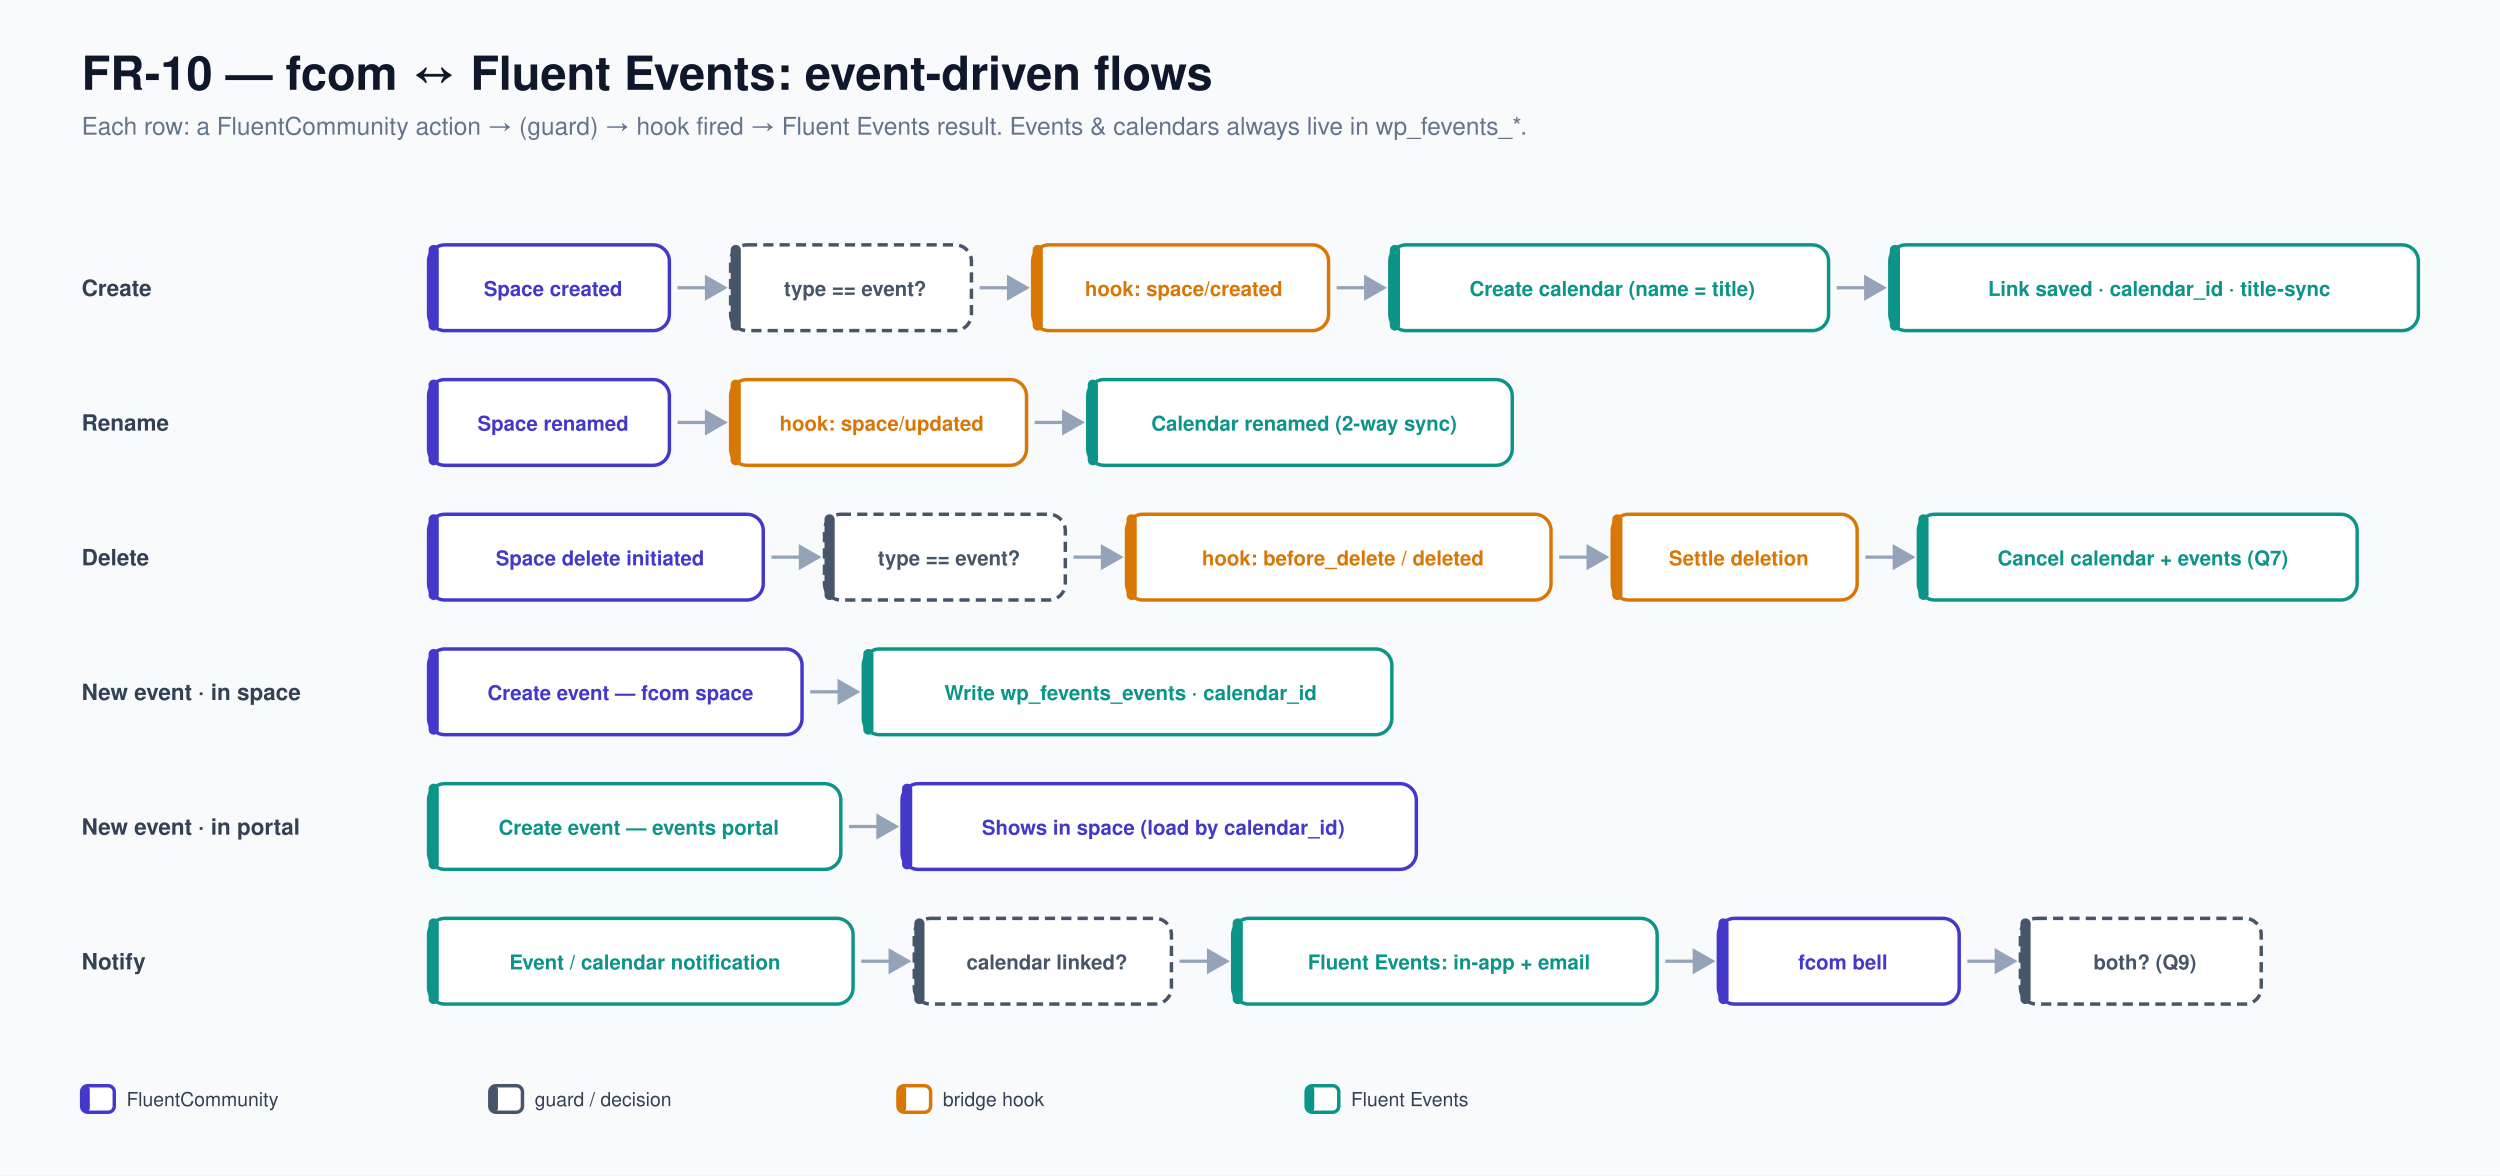
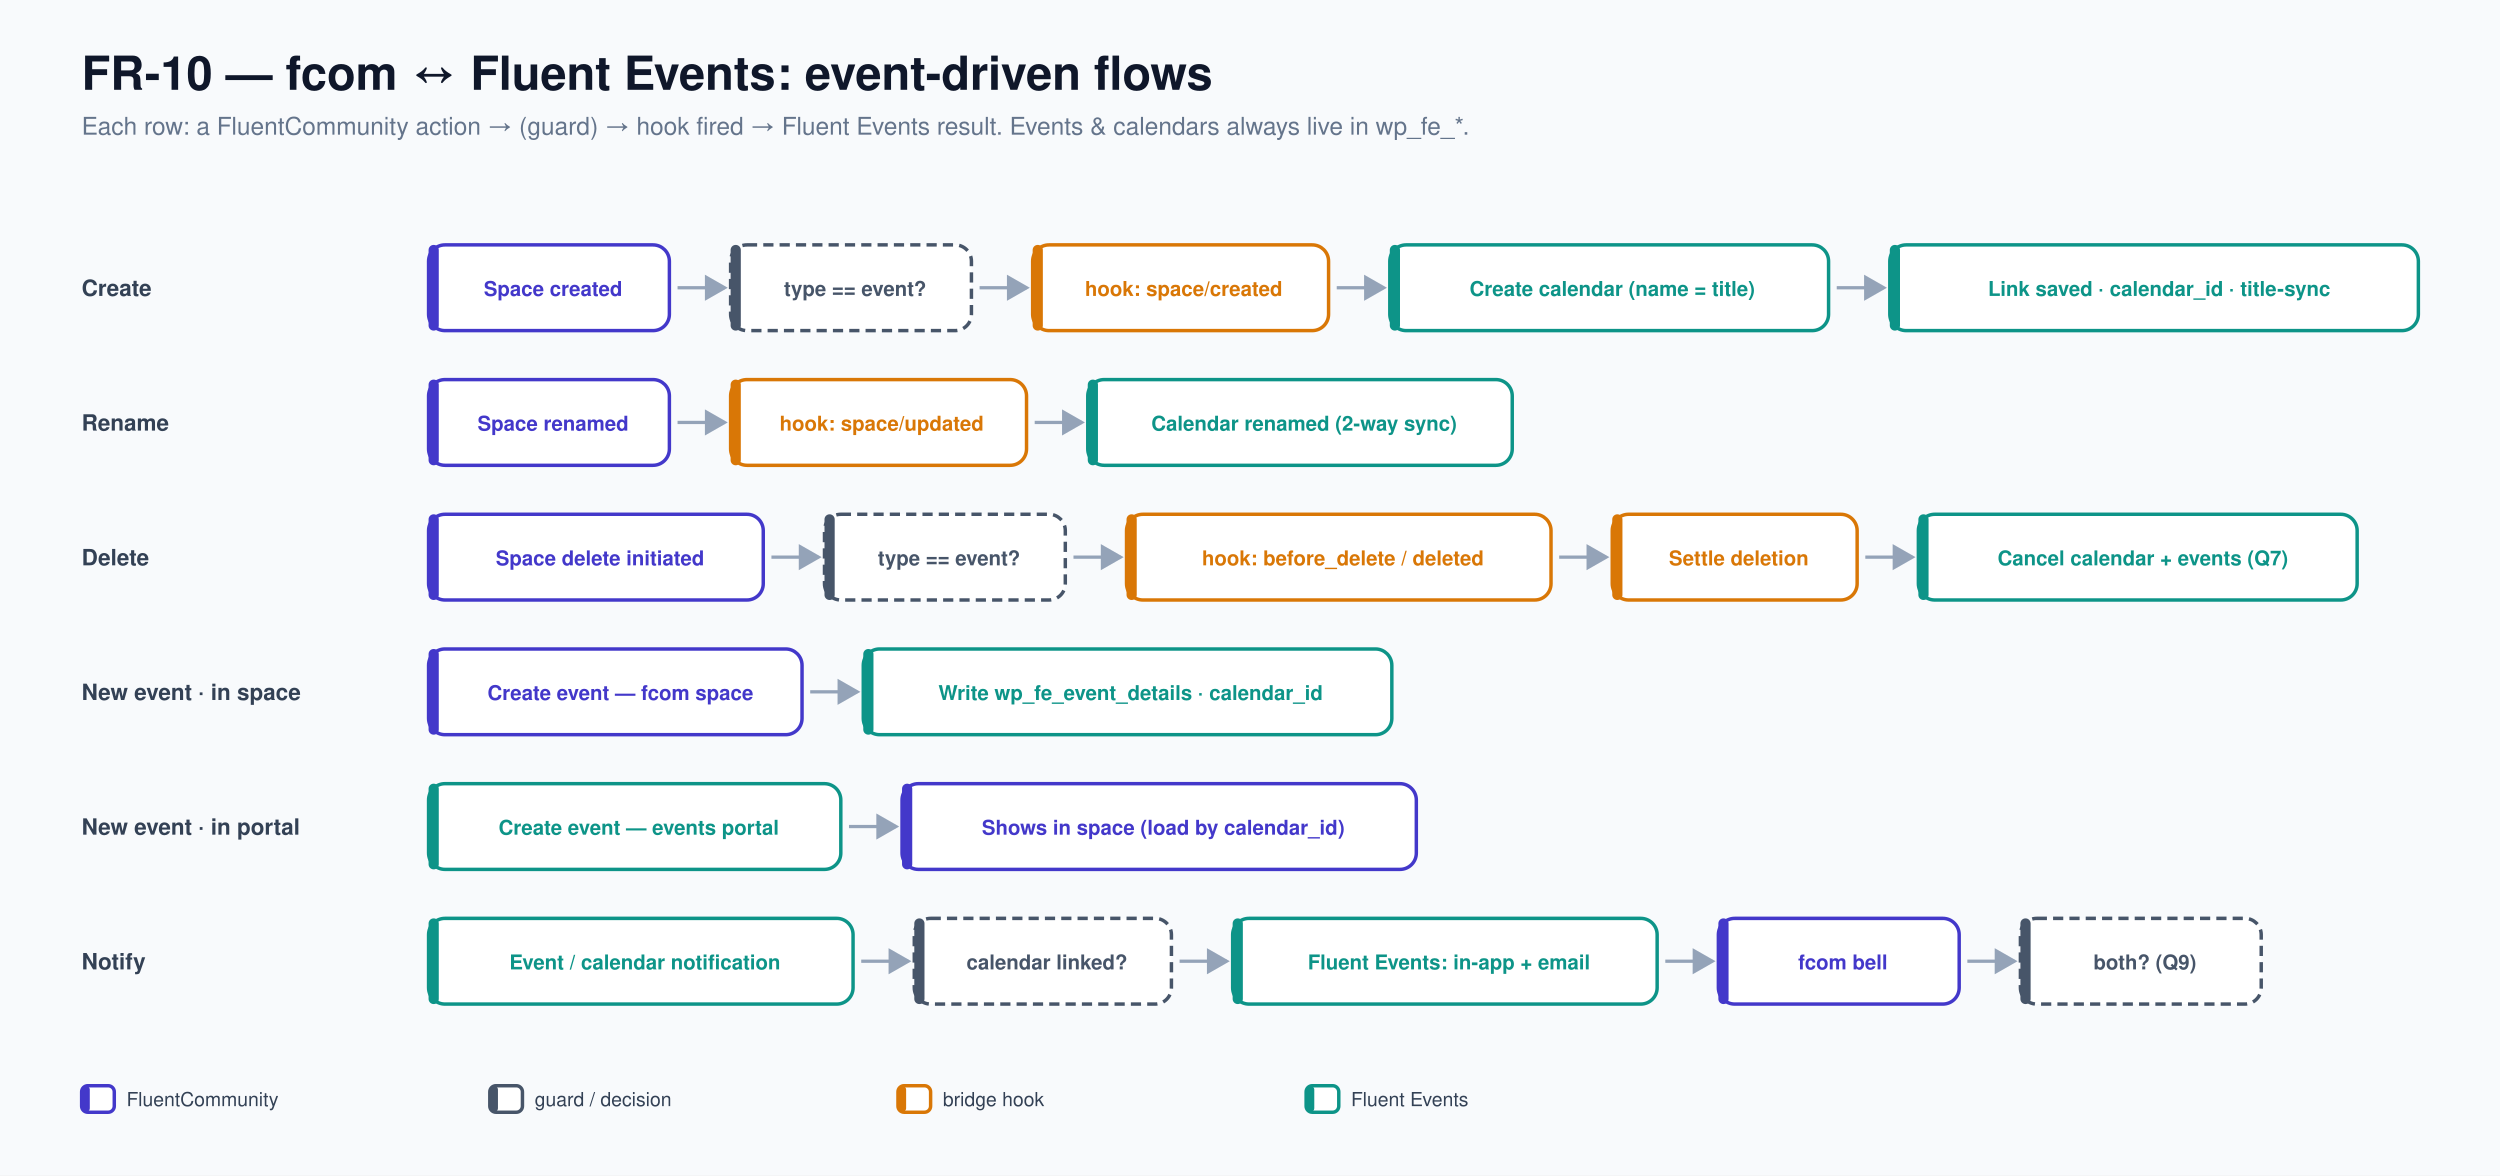
<svg xmlns="http://www.w3.org/2000/svg" width="1225" height="576" viewBox="0 0 1225 576" font-family="ui-sans-serif,Segoe UI,Helvetica,Arial,sans-serif">
  <defs>
    <marker id="arr" markerWidth="10" markerHeight="10" refX="7" refY="5" orient="auto">
      <path d="M1,1 L8,5 L1,9 z" fill="#94a3b8" />
    </marker>
  </defs>
  <rect x="0" y="0" width="1225" height="576" fill="#f8fafc" />
  <text x="40" y="44" font-size="23" font-weight="700" fill="#0f172a">FR-10 — fcom ↔ Fluent Events: event-driven flows</text>
-   <text x="40" y="66" font-size="12" fill="#64748b">Each row: a FluentCommunity action → (guard) → hook fired → Fluent Events result. Events &amp; calendars always live in wp_fevents_*.</text>
+   <text x="40" y="66" font-size="12" fill="#64748b">Each row: a FluentCommunity action → (guard) → hook fired → Fluent Events result. Events &amp; calendars always live in wp_fe_*.</text>
  <text x="40" y="145" font-size="11" font-weight="700" fill="#334155">Create</text>
  <line x1="332" y1="141" x2="355" y2="141" stroke="#94a3b8" stroke-width="1.6" marker-end="url(#arr)" />
  <line x1="480" y1="141" x2="503" y2="141" stroke="#94a3b8" stroke-width="1.6" marker-end="url(#arr)" />
  <line x1="655" y1="141" x2="678" y2="141" stroke="#94a3b8" stroke-width="1.6" marker-end="url(#arr)" />
  <line x1="900" y1="141" x2="923" y2="141" stroke="#94a3b8" stroke-width="1.6" marker-end="url(#arr)" />
  <rect x="210" y="120" width="118" height="42" rx="8" fill="#ffffff" stroke="#4338ca" stroke-width="1.7" />
  <rect x="210" y="120" width="5" height="42" rx="2.5" fill="#4338ca" />
  <text x="271" y="145" font-size="10" font-weight="600" fill="#4338ca" text-anchor="middle">Space created</text>
  <rect x="358" y="120" width="118" height="42" rx="8" fill="#ffffff" stroke="#475569" stroke-width="1.7" stroke-dasharray="5,3" />
  <rect x="358" y="120" width="5" height="42" rx="2.5" fill="#475569" />
  <text x="419" y="145" font-size="10" font-weight="600" fill="#475569" text-anchor="middle">type == event?</text>
  <rect x="506" y="120" width="145" height="42" rx="8" fill="#ffffff" stroke="#d97706" stroke-width="1.7" />
  <rect x="506" y="120" width="5" height="42" rx="2.5" fill="#d97706" />
  <text x="580" y="145" font-size="10" font-weight="600" fill="#d97706" text-anchor="middle">hook: space/created</text>
  <rect x="681" y="120" width="215" height="42" rx="8" fill="#ffffff" stroke="#0d9488" stroke-width="1.7" />
  <rect x="681" y="120" width="5" height="42" rx="2.5" fill="#0d9488" />
  <text x="790" y="145" font-size="10" font-weight="600" fill="#0d9488" text-anchor="middle">Create calendar (name = title)</text>
  <rect x="926" y="120" width="259" height="42" rx="8" fill="#ffffff" stroke="#0d9488" stroke-width="1.7" />
  <rect x="926" y="120" width="5" height="42" rx="2.5" fill="#0d9488" />
  <text x="1058" y="145" font-size="10" font-weight="600" fill="#0d9488" text-anchor="middle">Link saved · calendar_id · title-sync</text>
  <text x="40" y="211" font-size="11" font-weight="700" fill="#334155">Rename</text>
  <line x1="332" y1="207" x2="355" y2="207" stroke="#94a3b8" stroke-width="1.6" marker-end="url(#arr)" />
  <line x1="507" y1="207" x2="530" y2="207" stroke="#94a3b8" stroke-width="1.6" marker-end="url(#arr)" />
  <rect x="210" y="186" width="118" height="42" rx="8" fill="#ffffff" stroke="#4338ca" stroke-width="1.7" />
  <rect x="210" y="186" width="5" height="42" rx="2.5" fill="#4338ca" />
  <text x="271" y="211" font-size="10" font-weight="600" fill="#4338ca" text-anchor="middle">Space renamed</text>
  <rect x="358" y="186" width="145" height="42" rx="8" fill="#ffffff" stroke="#d97706" stroke-width="1.7" />
  <rect x="358" y="186" width="5" height="42" rx="2.5" fill="#d97706" />
  <text x="432" y="211" font-size="10" font-weight="600" fill="#d97706" text-anchor="middle">hook: space/updated</text>
  <rect x="533" y="186" width="208" height="42" rx="8" fill="#ffffff" stroke="#0d9488" stroke-width="1.7" />
  <rect x="533" y="186" width="5" height="42" rx="2.5" fill="#0d9488" />
  <text x="639" y="211" font-size="10" font-weight="600" fill="#0d9488" text-anchor="middle">Calendar renamed (2-way sync)</text>
  <text x="40" y="277" font-size="11" font-weight="700" fill="#334155">Delete</text>
  <line x1="378" y1="273" x2="401" y2="273" stroke="#94a3b8" stroke-width="1.6" marker-end="url(#arr)" />
  <line x1="526" y1="273" x2="549" y2="273" stroke="#94a3b8" stroke-width="1.6" marker-end="url(#arr)" />
  <line x1="764" y1="273" x2="787" y2="273" stroke="#94a3b8" stroke-width="1.6" marker-end="url(#arr)" />
  <line x1="914" y1="273" x2="937" y2="273" stroke="#94a3b8" stroke-width="1.6" marker-end="url(#arr)" />
  <rect x="210" y="252" width="164" height="42" rx="8" fill="#ffffff" stroke="#4338ca" stroke-width="1.7" />
  <rect x="210" y="252" width="5" height="42" rx="2.5" fill="#4338ca" />
  <text x="294" y="277" font-size="10" font-weight="600" fill="#4338ca" text-anchor="middle">Space delete initiated</text>
  <rect x="404" y="252" width="118" height="42" rx="8" fill="#ffffff" stroke="#475569" stroke-width="1.7" stroke-dasharray="5,3" />
  <rect x="404" y="252" width="5" height="42" rx="2.5" fill="#475569" />
  <text x="465" y="277" font-size="10" font-weight="600" fill="#475569" text-anchor="middle">type == event?</text>
  <rect x="552" y="252" width="208" height="42" rx="8" fill="#ffffff" stroke="#d97706" stroke-width="1.7" />
  <rect x="552" y="252" width="5" height="42" rx="2.5" fill="#d97706" />
  <text x="658" y="277" font-size="10" font-weight="600" fill="#d97706" text-anchor="middle">hook: before_delete / deleted</text>
  <rect x="790" y="252" width="120" height="42" rx="8" fill="#ffffff" stroke="#d97706" stroke-width="1.7" />
  <rect x="790" y="252" width="5" height="42" rx="2.5" fill="#d97706" />
  <text x="852" y="277" font-size="10" font-weight="600" fill="#d97706" text-anchor="middle">Settle deletion</text>
  <rect x="940" y="252" width="215" height="42" rx="8" fill="#ffffff" stroke="#0d9488" stroke-width="1.7" />
  <rect x="940" y="252" width="5" height="42" rx="2.5" fill="#0d9488" />
  <text x="1050" y="277" font-size="10" font-weight="600" fill="#0d9488" text-anchor="middle">Cancel calendar + events  (Q7)</text>
  <text x="40" y="343" font-size="11" font-weight="700" fill="#334155">New event · in space</text>
  <line x1="397" y1="339" x2="420" y2="339" stroke="#94a3b8" stroke-width="1.6" marker-end="url(#arr)" />
  <rect x="210" y="318" width="183" height="42" rx="8" fill="#ffffff" stroke="#4338ca" stroke-width="1.7" />
  <rect x="210" y="318" width="5" height="42" rx="2.5" fill="#4338ca" />
  <text x="304" y="343" font-size="10" font-weight="600" fill="#4338ca" text-anchor="middle">Create event — fcom space</text>
  <rect x="423" y="318" width="259" height="42" rx="8" fill="#ffffff" stroke="#0d9488" stroke-width="1.7" />
  <rect x="423" y="318" width="5" height="42" rx="2.5" fill="#0d9488" />
-   <text x="554" y="343" font-size="10" font-weight="600" fill="#0d9488" text-anchor="middle">Write wp_fevents_events · calendar_id</text>
+   <text x="554" y="343" font-size="10" font-weight="600" fill="#0d9488" text-anchor="middle">Write wp_fe_event_details · calendar_id</text>
  <text x="40" y="409" font-size="11" font-weight="700" fill="#334155">New event · in portal</text>
  <line x1="416" y1="405" x2="439" y2="405" stroke="#94a3b8" stroke-width="1.6" marker-end="url(#arr)" />
  <rect x="210" y="384" width="202" height="42" rx="8" fill="#ffffff" stroke="#0d9488" stroke-width="1.7" />
  <rect x="210" y="384" width="5" height="42" rx="2.5" fill="#0d9488" />
  <text x="313" y="409" font-size="10" font-weight="600" fill="#0d9488" text-anchor="middle">Create event — events portal</text>
  <rect x="442" y="384" width="252" height="42" rx="8" fill="#ffffff" stroke="#4338ca" stroke-width="1.7" />
  <rect x="442" y="384" width="5" height="42" rx="2.5" fill="#4338ca" />
  <text x="570" y="409" font-size="10" font-weight="600" fill="#4338ca" text-anchor="middle">Shows in space (load by calendar_id)</text>
  <text x="40" y="475" font-size="11" font-weight="700" fill="#334155">Notify</text>
  <line x1="422" y1="471" x2="445" y2="471" stroke="#94a3b8" stroke-width="1.6" marker-end="url(#arr)" />
  <line x1="578" y1="471" x2="601" y2="471" stroke="#94a3b8" stroke-width="1.6" marker-end="url(#arr)" />
  <line x1="816" y1="471" x2="839" y2="471" stroke="#94a3b8" stroke-width="1.6" marker-end="url(#arr)" />
  <line x1="964" y1="471" x2="987" y2="471" stroke="#94a3b8" stroke-width="1.6" marker-end="url(#arr)" />
  <rect x="210" y="450" width="208" height="42" rx="8" fill="#ffffff" stroke="#0d9488" stroke-width="1.7" />
  <rect x="210" y="450" width="5" height="42" rx="2.5" fill="#0d9488" />
  <text x="316" y="475" font-size="10" font-weight="600" fill="#0d9488" text-anchor="middle">Event / calendar notification</text>
  <rect x="448" y="450" width="126" height="42" rx="8" fill="#ffffff" stroke="#475569" stroke-width="1.7" stroke-dasharray="5,3" />
  <rect x="448" y="450" width="5" height="42" rx="2.5" fill="#475569" />
  <text x="513" y="475" font-size="10" font-weight="600" fill="#475569" text-anchor="middle">calendar linked?</text>
  <rect x="604" y="450" width="208" height="42" rx="8" fill="#ffffff" stroke="#0d9488" stroke-width="1.7" />
  <rect x="604" y="450" width="5" height="42" rx="2.5" fill="#0d9488" />
  <text x="710" y="475" font-size="10" font-weight="600" fill="#0d9488" text-anchor="middle">Fluent Events: in-app + email</text>
  <rect x="842" y="450" width="118" height="42" rx="8" fill="#ffffff" stroke="#4338ca" stroke-width="1.7" />
  <rect x="842" y="450" width="5" height="42" rx="2.5" fill="#4338ca" />
  <text x="903" y="475" font-size="10" font-weight="600" fill="#4338ca" text-anchor="middle">fcom bell</text>
  <rect x="990" y="450" width="118" height="42" rx="8" fill="#ffffff" stroke="#475569" stroke-width="1.7" stroke-dasharray="5,3" />
  <rect x="990" y="450" width="5" height="42" rx="2.5" fill="#475569" />
  <text x="1051" y="475" font-size="10" font-weight="600" fill="#475569" text-anchor="middle">both? (Q9)</text>
  <g transform="translate(40,542)">
    <rect x="0" y="-10" width="16" height="13" rx="3" fill="#ffffff" stroke="#4338ca" stroke-width="1.7" />
    <rect x="0" y="-10" width="4" height="13" rx="2" fill="#4338ca" />
    <text x="22" y="0" font-size="9.5" fill="#334155">FluentCommunity</text>
    <rect x="200" y="-10" width="16" height="13" rx="3" fill="#ffffff" stroke="#475569" stroke-width="1.7" />
    <rect x="200" y="-10" width="4" height="13" rx="2" fill="#475569" />
    <text x="222" y="0" font-size="9.5" fill="#334155">guard / decision</text>
    <rect x="400" y="-10" width="16" height="13" rx="3" fill="#ffffff" stroke="#d97706" stroke-width="1.7" />
    <rect x="400" y="-10" width="4" height="13" rx="2" fill="#d97706" />
    <text x="422" y="0" font-size="9.5" fill="#334155">bridge hook</text>
    <rect x="600" y="-10" width="16" height="13" rx="3" fill="#ffffff" stroke="#0d9488" stroke-width="1.7" />
    <rect x="600" y="-10" width="4" height="13" rx="2" fill="#0d9488" />
    <text x="622" y="0" font-size="9.5" fill="#334155">Fluent Events</text>
  </g>
</svg>
